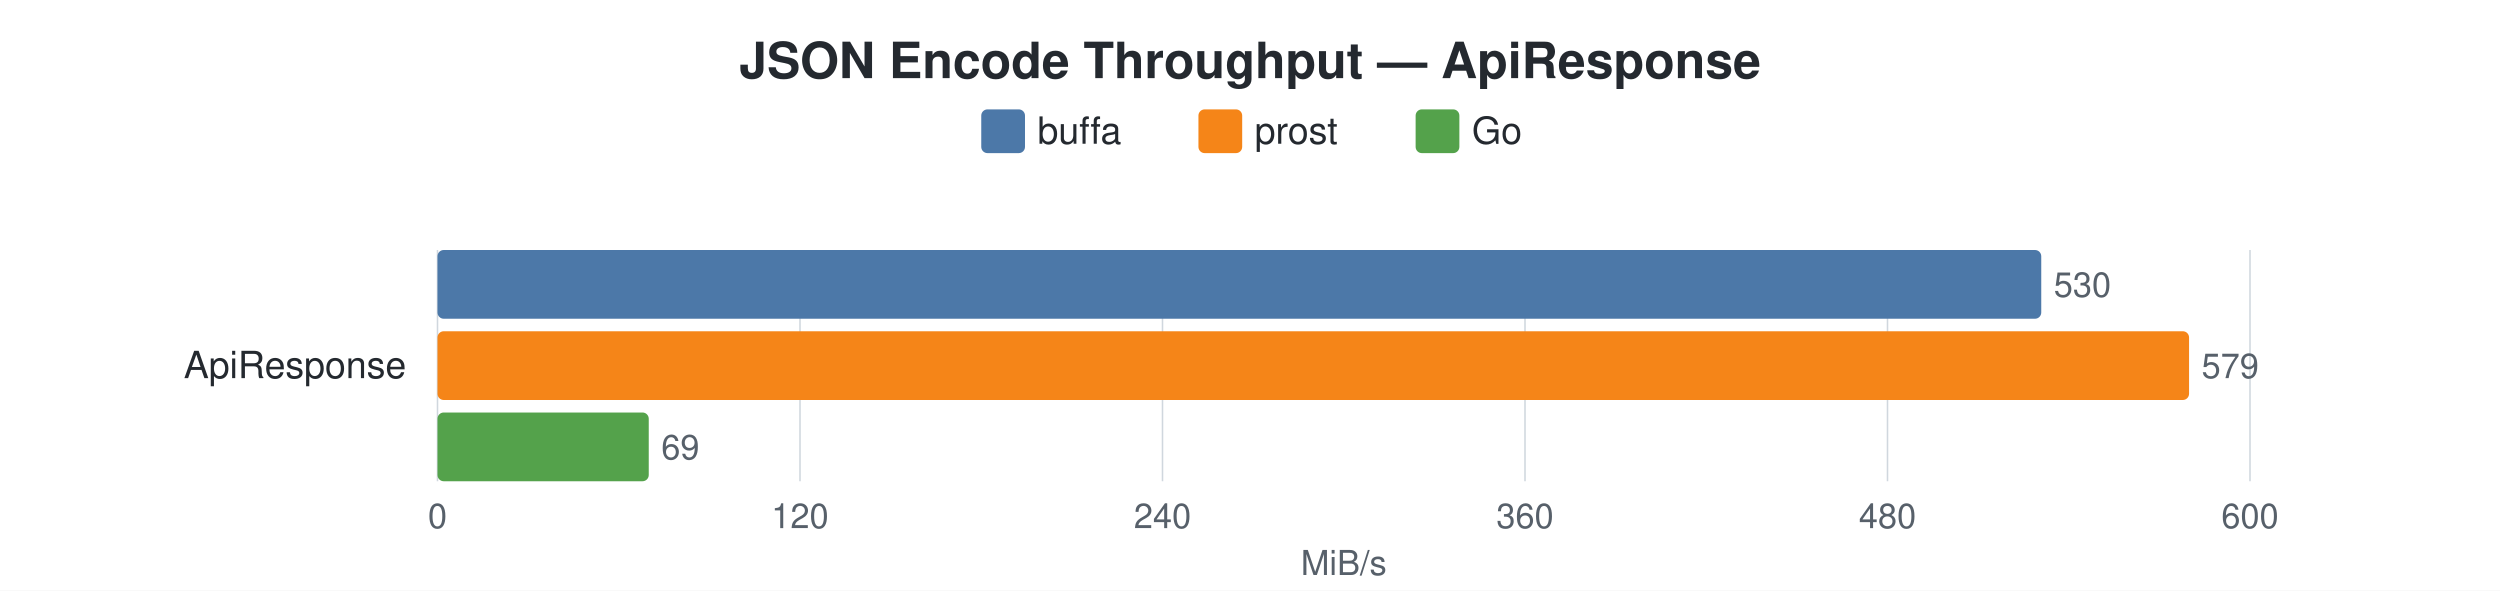
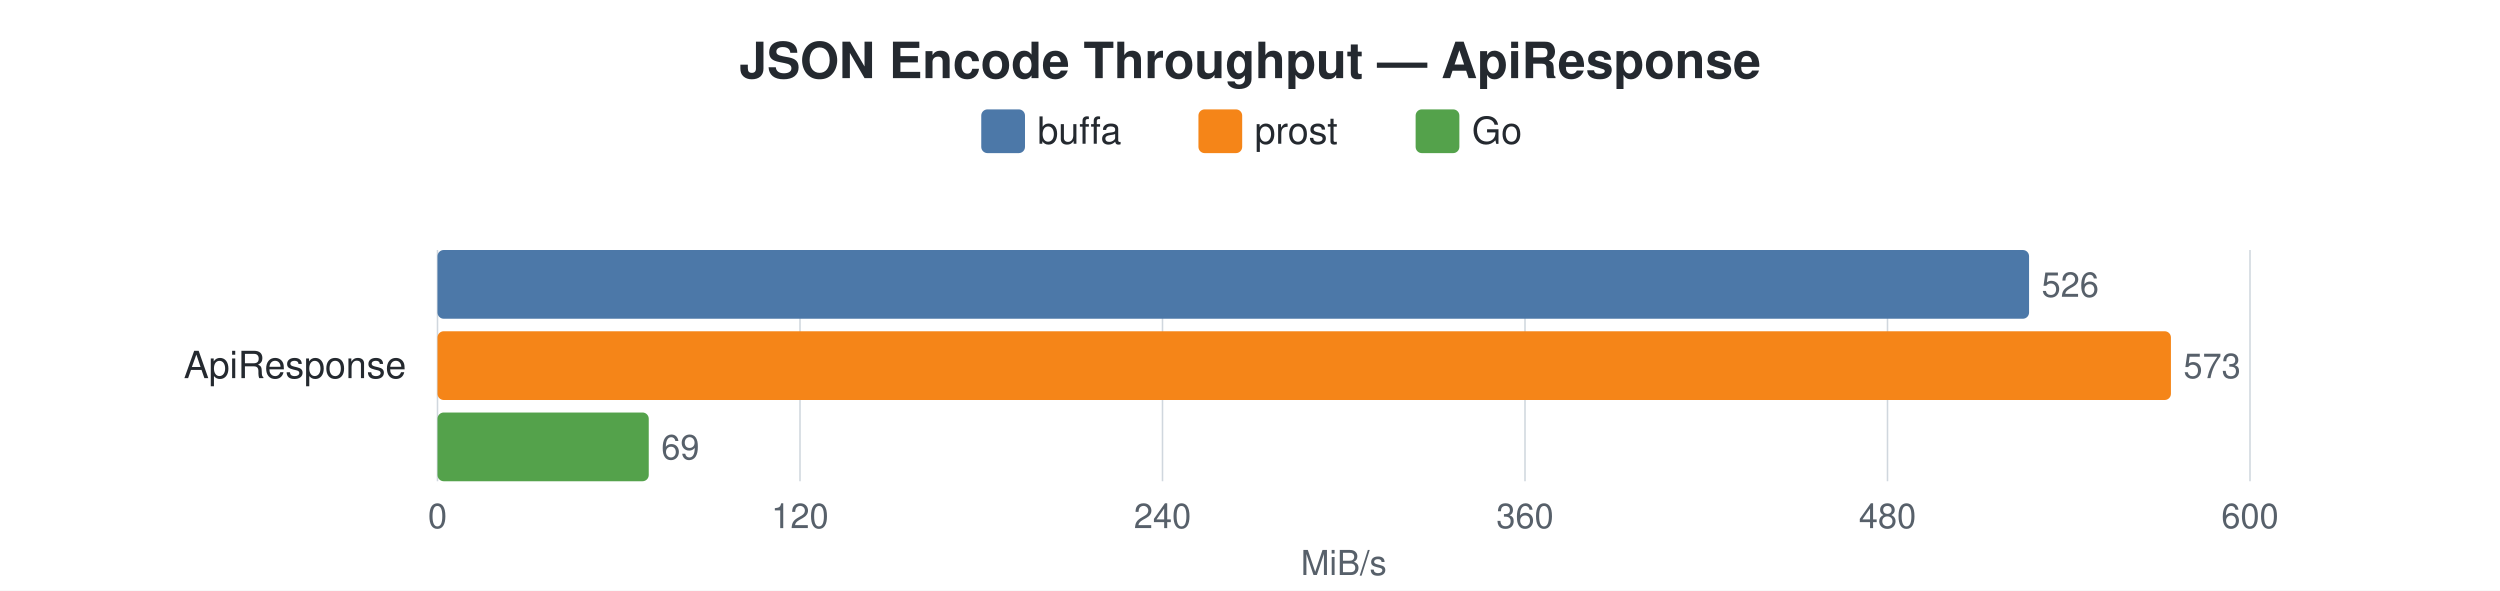
<svg xmlns="http://www.w3.org/2000/svg" width="800" height="189" viewBox="0 0 800 189">
  <style>
    text { font-family: -apple-system, BlinkMacSystemFont, "Segoe UI", Helvetica, Arial, sans-serif; }
    .title { font-size: 16px; font-weight: 600; fill: #24292f; }
    .label { font-size: 12px; fill: #24292f; }
    .value { font-size: 11px; fill: #57606a; }
    .axis-label { font-size: 11px; fill: #57606a; }
    .legend-text { font-size: 12px; fill: #24292f; }
    .grid { stroke: #d0d7de; stroke-width: 0.5; }
  </style>
  <rect width="100%" height="100%" fill="white" />
  <text x="400.0" y="25" text-anchor="middle" class="title">JSON Encode Throughput — ApiResponse</text>
  <rect x="314" y="35" width="14" height="14" rx="2" fill="#4C78A8" />
  <text x="332" y="46" class="legend-text">buffa</text>
  <rect x="383.5" y="35" width="14" height="14" rx="2" fill="#F58518" />
  <text x="401.5" y="46" class="legend-text">prost</text>
  <rect x="453" y="35" width="14" height="14" rx="2" fill="#54A24B" />
  <text x="471" y="46" class="legend-text">Go</text>
  <line x1="140.0" y1="80" x2="140.0" y2="154" class="grid" />
  <text x="140.0" y="169" text-anchor="middle" class="axis-label">0</text>
  <line x1="256.0" y1="80" x2="256.0" y2="154" class="grid" />
  <text x="256.0" y="169" text-anchor="middle" class="axis-label">120</text>
  <line x1="372.0" y1="80" x2="372.0" y2="154" class="grid" />
  <text x="372.0" y="169" text-anchor="middle" class="axis-label">240</text>
  <line x1="488.0" y1="80" x2="488.0" y2="154" class="grid" />
  <text x="488.0" y="169" text-anchor="middle" class="axis-label">360</text>
  <line x1="604.0" y1="80" x2="604.0" y2="154" class="grid" />
  <text x="604.0" y="169" text-anchor="middle" class="axis-label">480</text>
  <line x1="720.0" y1="80" x2="720.0" y2="154" class="grid" />
  <text x="720.0" y="169" text-anchor="middle" class="axis-label">600</text>
  <text x="430.0" y="184" text-anchor="middle" class="axis-label">MiB/s</text>
  <text x="130" y="121.0" text-anchor="end" class="label">ApiResponse</text>
-   <rect x="140" y="80.0" width="513.2" height="22" rx="2" fill="#4C78A8" />
-   <text x="657.2" y="95.0" class="value">530</text>
-   <rect x="140" y="106.0" width="560.5" height="22" rx="2" fill="#F58518" />
-   <text x="704.5" y="121.0" class="value">579</text>
+   <rect x="140" y="80.0" width="509.3" height="22" rx="2" fill="#4C78A8" />
+   <text x="653.3" y="95.0" class="value">526</text>
+   <rect x="140" y="106.0" width="554.7" height="22" rx="2" fill="#F58518" />
+   <text x="698.7" y="121.0" class="value">573</text>
  <rect x="140" y="132.0" width="67.6" height="22" rx="2" fill="#54A24B" />
  <text x="211.6" y="147.0" class="value">69</text>
</svg>
